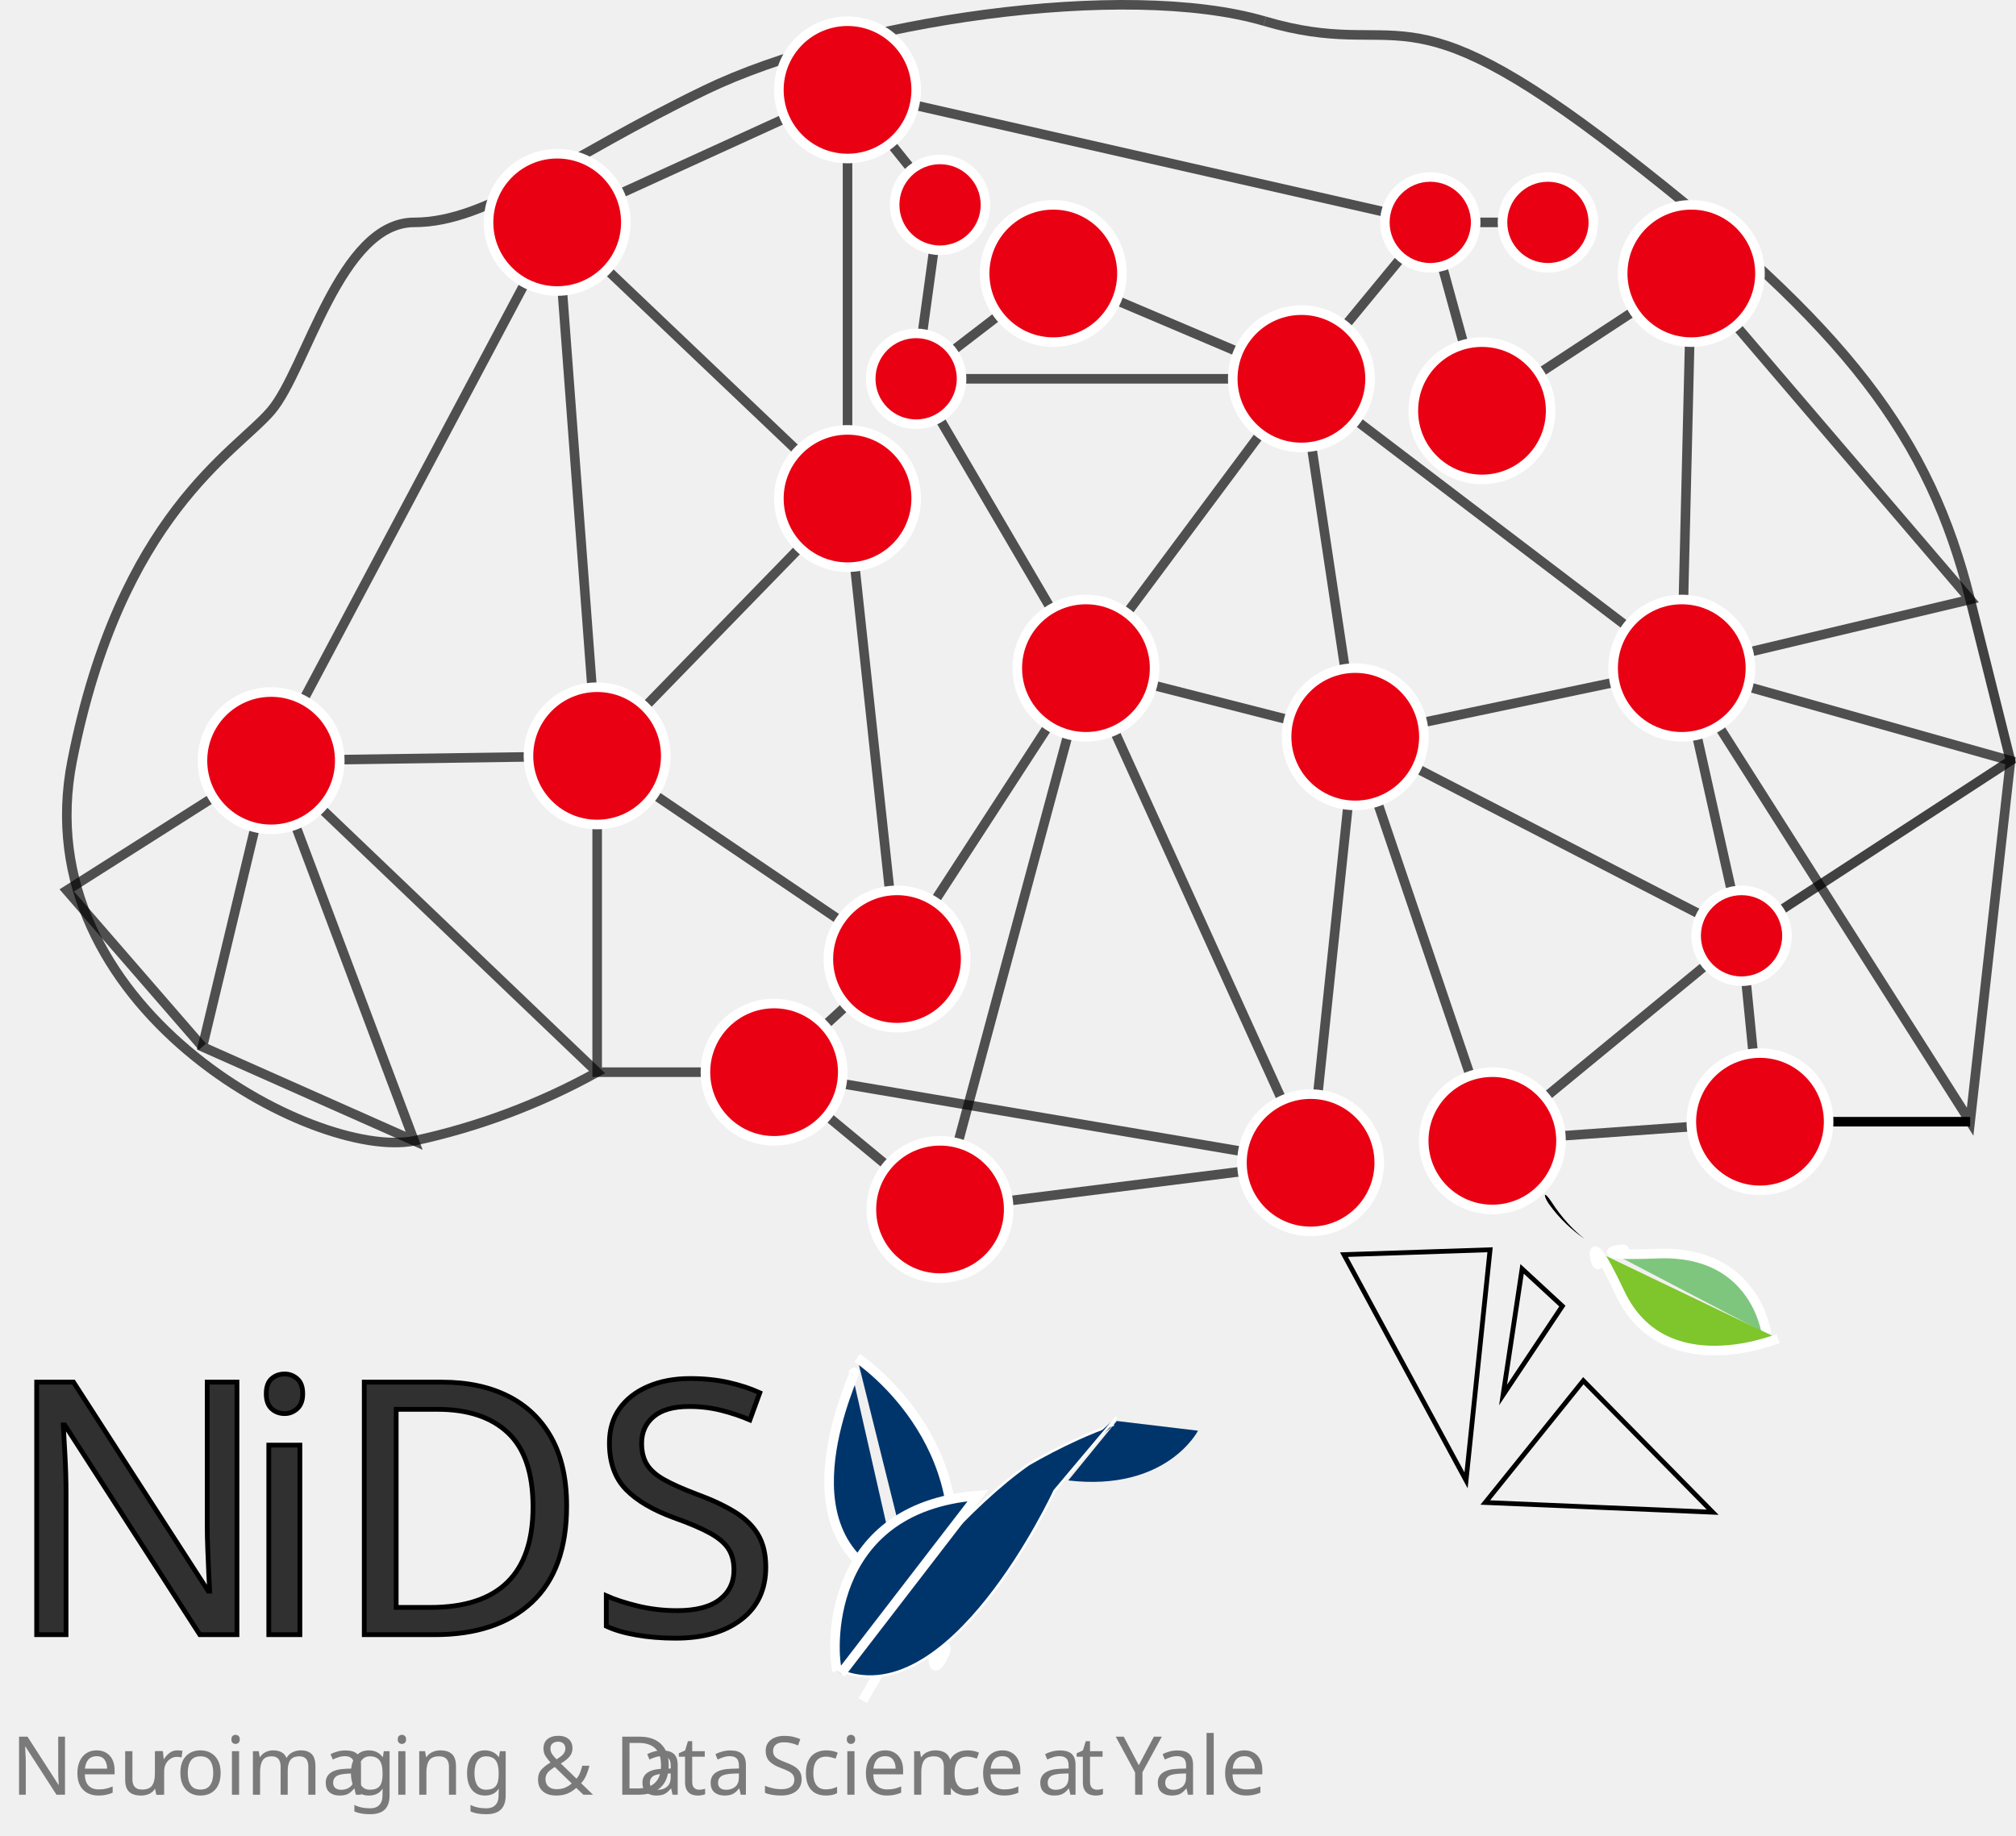
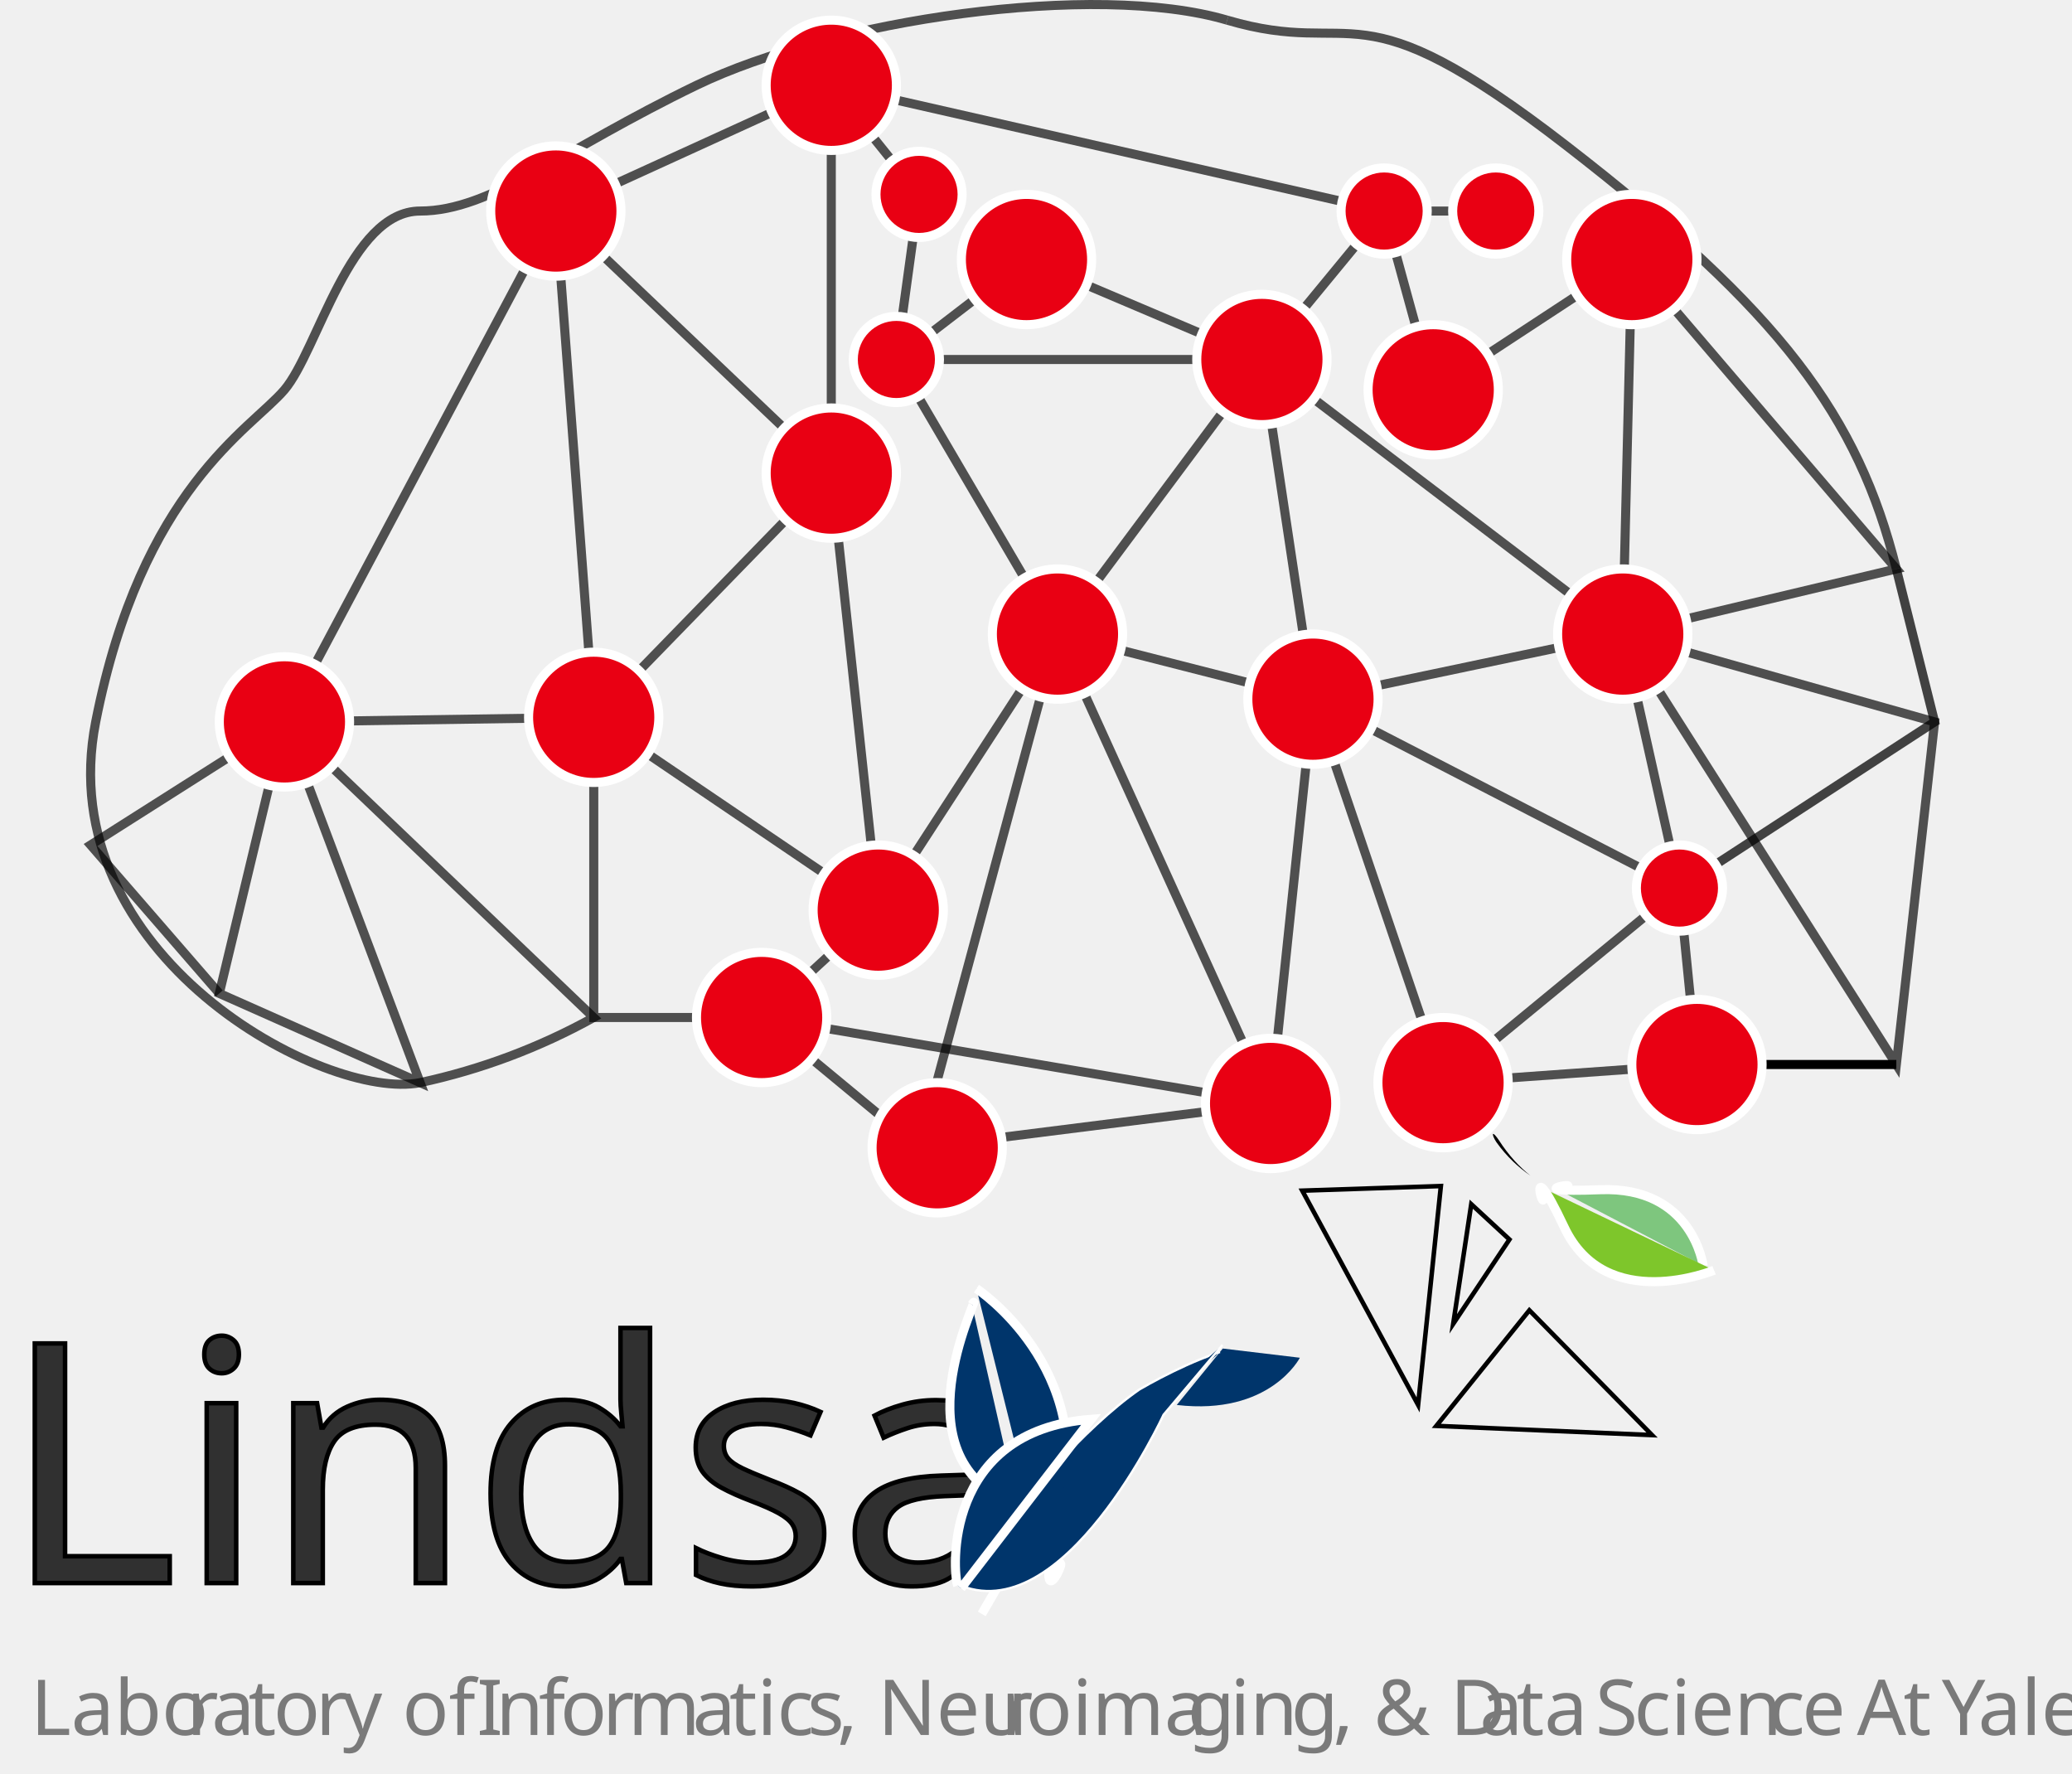
- <svg xmlns="http://www.w3.org/2000/svg" viewBox="0 0 421.69 384.02">
+ <svg xmlns="http://www.w3.org/2000/svg" viewBox="0 0 456.83 391.02">
  <defs>
-     <style>.cls-1,.cls-15,.cls-16,.cls-20,.cls-21{fill:none;}.cls-1,.cls-15,.cls-16,.cls-2,.cls-20{stroke:#000;}.cls-1,.cls-12,.cls-13,.cls-14,.cls-15,.cls-16,.cls-17,.cls-19,.cls-2,.cls-20,.cls-21{stroke-miterlimit:10;}.cls-1,.cls-13,.cls-14,.cls-15,.cls-16,.cls-17,.cls-19{stroke-width:2px;}.cls-1{opacity:0.67;}.cls-2{font-size:74px;}.cls-2,.cls-4{fill:#303030;font-family:MyriadPro-Regular, Myriad Pro;}.cls-3{letter-spacing:0.01em;}.cls-4{opacity:0.61;font-size:17px;}.cls-5{letter-spacing:-0.01em;}.cls-6{letter-spacing:-0.01em;}.cls-7{letter-spacing:0em;}.cls-8{letter-spacing:0.01em;}.cls-9{letter-spacing:-0.01em;}.cls-10{letter-spacing:-0.05em;}.cls-11{letter-spacing:-0.07em;}.cls-12,.cls-14,.cls-18{fill:#00356b;}.cls-12,.cls-13,.cls-14,.cls-17,.cls-19{stroke:#fff;}.cls-12{stroke-width:0.5px;}.cls-13{fill:#7ec67e;}.cls-16{opacity:0.73;}.cls-17{fill:#e90013;}.cls-19{fill:#7ec62b;}.cls-21{stroke:#7b7b7b;stroke-width:0px;}</style>
+     <style>.cls-1,.cls-24,.cls-25,.cls-29,.cls-30{fill:none;}.cls-1,.cls-2,.cls-24,.cls-25,.cls-29{stroke:#000;}.cls-1,.cls-2,.cls-21,.cls-22,.cls-23,.cls-24,.cls-25,.cls-26,.cls-28,.cls-29,.cls-30{stroke-miterlimit:10;}.cls-1,.cls-22,.cls-23,.cls-24,.cls-25,.cls-26,.cls-28{stroke-width:2px;}.cls-1{opacity:0.67;}.cls-2{font-size:74px;}.cls-2,.cls-3{fill:#303030;font-family:MyriadPro-Regular, Myriad Pro;}.cls-3{opacity:0.61;font-size:17px;}.cls-4{letter-spacing:0em;}.cls-5{letter-spacing:0em;}.cls-6{letter-spacing:-0.01em;}.cls-7{letter-spacing:0.02em;}.cls-8{letter-spacing:0.01em;}.cls-9{letter-spacing:-0.01em;}.cls-10{letter-spacing:0em;}.cls-11{letter-spacing:-0.01em;}.cls-12{letter-spacing:0em;}.cls-13{letter-spacing:-0.01em;}.cls-14{letter-spacing:0em;}.cls-15{letter-spacing:-0.01em;}.cls-16{letter-spacing:0.01em;}.cls-17{letter-spacing:-0.01em;}.cls-18{letter-spacing:-0.05em;}.cls-19{letter-spacing:-0.07em;}.cls-20{letter-spacing:0em;}.cls-21,.cls-23,.cls-27{fill:#00356b;}.cls-21,.cls-22,.cls-23,.cls-26,.cls-28{stroke:#fff;}.cls-21{stroke-width:0.5px;}.cls-22{fill:#7ec67e;}.cls-25{opacity:0.73;}.cls-26{fill:#e90013;}.cls-28{fill:#7ec62b;}.cls-30{stroke:#7b7b7b;stroke-width:0px;}</style>
  </defs>
  <g id="Layer_2" data-name="Layer 2">
    <g id="Layer_1-2" data-name="Layer 1">
-       <path class="cls-1" d="M264.56,4.44c-29.28-8.62-87.28,0-117,14.36S102.19,46.52,86.63,46.52,64.09,77.26,56.71,85.93,25.23,107.67,15.1,159.12s50.68,83.7,71.53,79.53a139.54,139.54,0,0,0,38.27-14.36L56.71,159.12l68.19-1,62.73,42.5-25.71,23.67,112.22,19-47-103.47L191.63,79.24h80.59l79.56,60.53-68.3,14.35,80.8,41.64-52.12,42.89" />
-       <text class="cls-2" transform="translate(0.5 341.96)">
-         <tspan class="cls-3">N</tspan>
-         <tspan x="49.43" y="0" xml:space="preserve">iDS  </tspan>
+       <path class="cls-1" d="M270.56,4.44c-29.28-8.62-87.28,0-117,14.36S108.19,46.52,92.63,46.52,70.09,77.26,62.71,85.93,31.23,107.67,21.1,159.12s50.68,83.7,71.53,79.53a139.54,139.54,0,0,0,38.27-14.36L62.71,159.12l68.19-1,62.73,42.5-25.71,23.67,112.22,19-47-103.47L197.63,79.24h80.59l79.56,60.53-68.3,14.35,80.8,41.64-52.12,42.89" />
+       <text class="cls-2" transform="translate(0.5 348.96)">Lindsa</text>
+       <text class="cls-3" transform="translate(2.33 382.44)">
+         <tspan xml:space="preserve"> Labo</tspan>
+         <tspan class="cls-4" x="38.83" y="0">r</tspan>
+         <tspan class="cls-5" x="44.3" y="0">a</tspan>
+         <tspan class="cls-6" x="52.43" y="0">t</tspan>
+         <tspan x="57.95" y="0">o</tspan>
+         <tspan class="cls-7" x="67.29" y="0">r</tspan>
+         <tspan x="73.27" y="0">y of </tspan>
+         <tspan class="cls-8" x="102.78" y="0">I</tspan>
+         <tspan x="107.01" y="0">n</tspan>
+         <tspan class="cls-9" x="116.45" y="0">f</tspan>
+         <tspan x="121.19" y="0">o</tspan>
+         <tspan class="cls-10" x="130.52" y="0">r</tspan>
+         <tspan x="136.15" y="0">m</tspan>
+         <tspan class="cls-5" x="150.33" y="0">a</tspan>
+         <tspan x="158.46" y="0">tic</tspan>
+         <tspan class="cls-11" x="175.68" y="0">s</tspan>
+         <tspan class="cls-12" x="182.22" y="0">, Neu</tspan>
+         <tspan class="cls-13" x="218.41" y="0">r</tspan>
+         <tspan class="cls-14" x="223.8" y="0">oima</tspan>
+         <tspan class="cls-6" x="259.48" y="0">g</tspan>
+         <tspan class="cls-14" x="268.89" y="0">in</tspan>
+         <tspan class="cls-15" x="282.3" y="0">g</tspan>
+         <tspan x="291.55" y="0">, &amp; D</tspan>
+         <tspan class="cls-5" x="323.88" y="0">a</tspan>
+         <tspan x="332.01" y="0">ta </tspan>
+         <tspan class="cls-16" x="349.43" y="0">S</tspan>
+         <tspan class="cls-12" x="357.91" y="0">cien</tspan>
+         <tspan class="cls-17" x="387.46" y="0">c</tspan>
+         <tspan class="cls-14" x="394.97" y="0">e </tspan>
+         <tspan class="cls-13" x="407.09" y="0">A</tspan>
+         <tspan x="417.33" y="0">t</tspan>
+         <tspan class="cls-18" x="422.95" y="0"> </tspan>
+         <tspan class="cls-19" x="425.78" y="0">Y</tspan>
+         <tspan class="cls-20" x="433.78" y="0">ale</tspan>
      </text>
-       <text class="cls-4" transform="translate(2.33 375.44)">Neu<tspan class="cls-5" x="29.07" y="0">r</tspan>
-         <tspan x="34.46" y="0">oima</tspan>
-         <tspan class="cls-6" x="70.14" y="0">g</tspan>
-         <tspan x="79.54" y="0">ing &amp; D</tspan>
-         <tspan class="cls-7" x="131.27" y="0">a</tspan>
-         <tspan x="139.4" y="0">ta </tspan>
-         <tspan class="cls-8" x="156.82" y="0">S</tspan>
-         <tspan x="165.31" y="0">cien</tspan>
-         <tspan class="cls-9" x="194.85" y="0">c</tspan>
-         <tspan x="202.37" y="0">e </tspan>
-         <tspan class="cls-7" x="214.49" y="0">a</tspan>
-         <tspan x="222.61" y="0">t</tspan>
-         <tspan class="cls-10" x="228.24" y="0"> </tspan>
-         <tspan class="cls-11" x="231.06" y="0">Y</tspan>
-         <tspan x="239.07" y="0">ale</tspan>
-       </text>
-       <path class="cls-12" d="M186.84,346l-.53-.3v0l-.15-.22a.47.47,0,0,1,.06-.09" />
-       <line class="cls-13" x1="186.31" y1="345.69" x2="180.46" y2="355.76" />
-       <path class="cls-14" d="M178.29,287.56c3.29-4.89-15.39,28.31,4.28,41.34,27,17.92-4.53,10.61,8.65,15.52" />
-       <path class="cls-14" d="M179.29,284.06s26.57,17.49,18.6,49.11,5.36,2.41-2.74,14.6" />
-       <line class="cls-15" x1="368.14" y1="234.65" x2="412.1" y2="234.65" />
-       <polyline class="cls-16" points="364.28 195.76 420.54 159.13 412.1 125.41" />
-       <polyline class="cls-1" points="124.91 158.13 124.91 224.29 161.92 224.29" />
-       <polyline class="cls-1" points="351.78 139.76 420.54 159.13 412.1 234.65 351.78 139.76 412.1 125.41 353.78 57.21" />
-       <polygon class="cls-1" points="56.71 159.13 86.63 238.65 42.35 218.98 56.71 159.13" />
-       <polyline class="cls-1" points="56.71 159.13 13.97 186.26 42.35 218.98" />
-       <polyline class="cls-1" points="116.55 46.52 177.28 104.29 177.28 18.8 299.17 46.52 272.22 79.24 227.15 139.76 196.63 253.01" />
-       <path class="cls-1" d="M412.1,125.41c-8.45-33.72-25.34-56.6-72.68-93.25s-45.58-19.1-74.86-27.72" />
-       <polyline class="cls-1" points="161.92 224.29 196.63 253.01 274.14 243.24 283.48 154.13 312.16 238.65 368.14 234.65 364.28 195.76 351.78 139.76 353.78 57.21 309.99 85.93 299.17 46.52 323.78 46.52" />
-       <line class="cls-1" x1="56.71" y1="159.12" x2="116.55" y2="46.52" />
-       <polygon class="cls-1" points="116.55 46.52 124.91 158.13 177.28 104.29 187.63 200.62 227.15 139.76 283.48 154.13 272.22 79.24 220.32 57.21 191.63 79.24 196.63 42.85 177.28 18.8 116.55 46.52" />
-       <circle class="cls-17" cx="177.28" cy="104.29" r="14.36" />
-       <circle class="cls-17" cx="283.48" cy="154.12" r="14.36" />
-       <circle class="cls-17" cx="274.14" cy="243.24" r="14.36" />
-       <circle class="cls-17" cx="227.15" cy="139.77" r="14.36" />
-       <circle class="cls-17" cx="272.22" cy="79.24" r="14.36" />
-       <circle class="cls-17" cx="309.99" cy="85.93" r="14.36" />
-       <circle class="cls-17" cx="351.78" cy="139.77" r="14.36" />
-       <circle class="cls-17" cx="353.78" cy="57.21" r="14.36" />
-       <circle class="cls-17" cx="368.14" cy="234.65" r="14.36" />
-       <circle class="cls-17" cx="220.32" cy="57.21" r="14.36" />
-       <circle class="cls-17" cx="312.16" cy="238.65" r="14.36" />
-       <path class="cls-17" d="M71.07,159.12a14.36,14.36,0,1,1-14.36-14.35A14.35,14.35,0,0,1,71.07,159.12Z" />
-       <circle class="cls-17" cx="116.55" cy="46.52" r="14.36" />
-       <circle class="cls-17" cx="187.63" cy="200.62" r="14.36" />
-       <circle class="cls-17" cx="161.92" cy="224.29" r="14.36" />
-       <circle class="cls-17" cx="124.9" cy="158.12" r="14.36" />
-       <circle class="cls-17" cx="196.63" cy="253.01" r="14.36" />
-       <circle class="cls-17" cx="191.63" cy="79.24" r="9.5" />
-       <path class="cls-17" d="M177.28,4.44A14.36,14.36,0,1,1,162.92,18.8,14.35,14.35,0,0,1,177.28,4.44" />
-       <circle class="cls-17" cx="364.28" cy="195.76" r="9.5" />
-       <circle class="cls-17" cx="299.17" cy="46.52" r="9.5" />
-       <circle class="cls-17" cx="196.63" cy="42.85" r="9.5" />
-       <circle class="cls-17" cx="323.78" cy="46.52" r="9.5" />
-       <path class="cls-18" d="M250.59,299.29s-6.53,12.81-27.14,10.41h0l10.15-12.44" />
-       <path class="cls-12" d="M175.14,349.48a330.23,330.23,0,0,1,21.17-25.89c6.18-6.71,12.72-13,18.88-17.29,2.93-1.7,6.42-3.55,10.23-5.28h0c2.41-1.1,4.95-2.14,7.56-3" />
-       <path class="cls-12" d="M233.54,296.46l-12.95,15.39h0S198.37,360,174.89,349.11" />
-       <path class="cls-14" d="M175.14,349.48c-1.06-2.87-3.34-34.11,29.44-36.63l-8.27,10.74-20.42,26.52" />
-       <path class="cls-13" d="M369.5,279s-2.24-17.53-22.68-16.75-.95-2.39-9.34,0" />
-       <path class="cls-19" d="M371.92,280s-23.9,9.89-33.05-9.49-3.58.75-4.67-8.6" />
-       <polygon class="cls-20" points="311.68 261.44 281.12 262.46 306.66 309.68 311.68 261.44" />
-       <polygon class="cls-20" points="331.19 288.83 310.68 314.31 358.24 316.34 331.19 288.83" />
-       <polygon class="cls-20" points="326.8 273.22 318.38 265.44 314.4 291.82 326.8 273.22" />
-       <path d="M331.43,259.16s0,0,0,0a31.67,31.67,0,0,1-3.78-3.08,29.69,29.69,0,0,1-3.73-4.31c-.59-.88-.89-1.71-.72-1.81s.72.56,1.3,1.42a35.1,35.1,0,0,0,3.4,4.46A31.15,31.15,0,0,0,331.43,259.16Z" />
-       <path class="cls-21" d="M331.33,259.08c.08.07.08.07,0,0s-.3-.24-.81-.69a26.5,26.5,0,0,1-2.07-1.95c-.41-.42-.84-.9-1.29-1.42s-.89-1.09-1.35-1.69c-.22-.31-.45-.61-.67-.94l-.33-.49-.08-.12-.06-.09-.1-.16-.11-.16-.1-.13-.08-.1,0,0v0l0,0-.28-.31-.1-.09-.09,0a.13.13,0,0,0-.11,0c-.05,0-.07.09-.05.21a1.67,1.67,0,0,0,.06.24l.06.15.07.17.1.2,0,.06,0,0v0h0v0l.05.08,0,0,0,0,0,0h0l0,0,.06.09.28.36c.18.24.36.48.54.7.36.44.7.83,1,1.17.61.67,1.07,1.14,1.31,1.38,1,.94,1.93,1.78,2.7,2.4l1,.76.32.24.06.05h0l0,0h0l0,0,.05,0v0h0l-.15-.09-.7-.46a28.17,28.17,0,0,1-2.55-2.07c-.25-.24-.76-.7-1.43-1.4-.33-.35-.7-.76-1.1-1.23-.21-.23-.41-.48-.63-.75l-.33-.43-.09-.12-.14-.17-.15-.2-.14-.21-.15-.21-.14-.22-.27-.42-.06-.1-.06-.1,0-.05,0-.05-.06-.09-.09-.17,0-.08,0-.08,0-.08,0-.07,0,0v0l0,0,0-.08,0-.08-.09-.24-.05-.18,0-.14a.34.34,0,0,1,0-.17c0-.08.09-.09.18,0l.18.14.12.12.13.15.4.49,0,0,0,.06.05.06,0,.07.21.29c.11.15.19.28.24.35l.06.09.07.1,0,0v0l0,0,.07.1.12.19.06.09.06.09.12.17.09.13.34.5c.21.3.44.61.66.91.44.59.88,1.13,1.3,1.63s.84,1,1.24,1.35c.78.82,1.47,1.44,2,1.87S331.33,259.08,331.33,259.08Z" />
+       <path class="cls-21" d="M222.84,346l-.53-.3v0l-.15-.22a.47.47,0,0,1,.06-.09" />
+       <line class="cls-22" x1="222.31" y1="345.69" x2="216.46" y2="355.76" />
+       <path class="cls-23" d="M214.29,287.56c3.29-4.89-15.39,28.31,4.28,41.34,27,17.92-4.53,10.61,8.65,15.52" />
+       <path class="cls-23" d="M215.29,284.06s26.57,17.49,18.6,49.11,5.36,2.41-2.74,14.6" />
+       <line class="cls-24" x1="374.14" y1="234.65" x2="418.1" y2="234.65" />
+       <polyline class="cls-25" points="370.28 195.76 426.54 159.13 418.1 125.41" />
+       <polyline class="cls-1" points="130.91 158.13 130.91 224.29 167.92 224.29" />
+       <polyline class="cls-1" points="357.78 139.76 426.54 159.13 418.1 234.65 357.78 139.76 418.1 125.41 359.78 57.21" />
+       <polygon class="cls-1" points="62.71 159.13 92.63 238.65 48.35 218.98 62.71 159.13" />
+       <polyline class="cls-1" points="62.71 159.13 19.97 186.26 48.35 218.98" />
+       <polyline class="cls-1" points="122.55 46.52 183.28 104.29 183.28 18.8 305.17 46.52 278.22 79.24 233.15 139.76 202.63 253.01" />
+       <path class="cls-1" d="M418.1,125.41c-8.45-33.72-25.34-56.6-72.68-93.25s-45.58-19.1-74.86-27.72" />
+       <polyline class="cls-1" points="167.92 224.29 202.63 253.01 280.14 243.24 289.48 154.13 318.16 238.65 374.14 234.65 370.28 195.76 357.78 139.76 359.78 57.21 315.99 85.93 305.17 46.52 329.78 46.52" />
+       <line class="cls-1" x1="62.71" y1="159.12" x2="122.55" y2="46.52" />
+       <polygon class="cls-1" points="122.55 46.52 130.91 158.13 183.28 104.29 193.63 200.62 233.15 139.76 289.48 154.13 278.22 79.24 226.32 57.21 197.63 79.24 202.63 42.85 183.28 18.8 122.55 46.52" />
+       <circle class="cls-26" cx="183.28" cy="104.29" r="14.36" />
+       <circle class="cls-26" cx="289.48" cy="154.12" r="14.36" />
+       <circle class="cls-26" cx="280.14" cy="243.24" r="14.36" />
+       <circle class="cls-26" cx="233.15" cy="139.77" r="14.36" />
+       <circle class="cls-26" cx="278.22" cy="79.24" r="14.36" />
+       <circle class="cls-26" cx="315.99" cy="85.93" r="14.36" />
+       <circle class="cls-26" cx="357.78" cy="139.77" r="14.36" />
+       <circle class="cls-26" cx="359.78" cy="57.21" r="14.36" />
+       <circle class="cls-26" cx="374.14" cy="234.65" r="14.36" />
+       <circle class="cls-26" cx="226.32" cy="57.21" r="14.36" />
+       <circle class="cls-26" cx="318.16" cy="238.65" r="14.36" />
+       <path class="cls-26" d="M77.07,159.12a14.36,14.36,0,1,1-14.36-14.35A14.35,14.35,0,0,1,77.07,159.12Z" />
+       <circle class="cls-26" cx="122.55" cy="46.52" r="14.36" />
+       <circle class="cls-26" cx="193.63" cy="200.62" r="14.36" />
+       <circle class="cls-26" cx="167.92" cy="224.29" r="14.36" />
+       <circle class="cls-26" cx="130.9" cy="158.12" r="14.36" />
+       <circle class="cls-26" cx="206.63" cy="253.01" r="14.36" />
+       <circle class="cls-26" cx="197.63" cy="79.24" r="9.5" />
+       <path class="cls-26" d="M183.28,4.44A14.36,14.36,0,1,1,168.92,18.8,14.35,14.35,0,0,1,183.28,4.44" />
+       <circle class="cls-26" cx="370.28" cy="195.76" r="9.5" />
+       <circle class="cls-26" cx="305.17" cy="46.52" r="9.5" />
+       <circle class="cls-26" cx="202.63" cy="42.85" r="9.5" />
+       <circle class="cls-26" cx="329.78" cy="46.52" r="9.5" />
+       <path class="cls-27" d="M286.59,299.29s-6.53,12.81-27.14,10.41h0l10.15-12.44" />
+       <path class="cls-21" d="M211.14,349.48a330.23,330.23,0,0,1,21.17-25.89c6.18-6.71,12.72-13,18.88-17.29,2.93-1.7,6.42-3.55,10.23-5.28h0c2.41-1.1,5-2.14,7.56-3" />
+       <path class="cls-21" d="M269.54,296.46l-13,15.39h0S234.37,360,210.89,349.11" />
+       <path class="cls-23" d="M211.14,349.48c-1.06-2.87-3.34-34.11,29.44-36.63l-8.27,10.74-20.42,26.52" />
+       <path class="cls-22" d="M375.5,279s-2.24-17.53-22.68-16.75-.95-2.39-9.34,0" />
+       <path class="cls-28" d="M377.92,280s-23.9,9.89-33.05-9.49-3.58.75-4.67-8.6" />
+       <polygon class="cls-29" points="317.68 261.44 287.12 262.46 312.66 309.68 317.68 261.44" />
+       <polygon class="cls-29" points="337.19 288.83 316.68 314.31 364.24 316.34 337.19 288.83" />
+       <polygon class="cls-29" points="332.8 273.22 324.38 265.44 320.4 291.82 332.8 273.22" />
+       <path d="M337.43,259.16s0,0,0,0a31.67,31.67,0,0,1-3.78-3.08,29.69,29.69,0,0,1-3.73-4.31c-.59-.88-.89-1.71-.72-1.81s.72.56,1.3,1.42a35.1,35.1,0,0,0,3.4,4.46A31.15,31.15,0,0,0,337.43,259.16Z" />
+       <path class="cls-30" d="M337.33,259.08c.08.07.08.07,0,0s-.3-.24-.81-.69a26.5,26.5,0,0,1-2.07-1.95c-.41-.42-.84-.9-1.29-1.42s-.89-1.09-1.35-1.69c-.22-.31-.45-.61-.67-.94l-.33-.49-.08-.12-.06-.09-.1-.16-.11-.16-.1-.13-.08-.1,0,0v0l0,0-.28-.31-.1-.09-.09,0a.13.13,0,0,0-.11,0c-.05,0-.07.09-.05.21a1.67,1.67,0,0,0,.06.24l.06.15.07.17.1.2,0,.06,0,0v0h0v0l.05.08,0,0,0,0,0,0h0l0,0,.06.09.28.36c.18.24.36.48.54.7.36.44.7.83,1,1.17.61.67,1.07,1.14,1.31,1.38,1,.94,1.93,1.78,2.7,2.4l1,.76.32.24.06.05h0l0,0h0l0,0,.05,0v0h0l-.15-.09-.7-.46a28.17,28.17,0,0,1-2.55-2.07c-.25-.24-.76-.7-1.43-1.4-.33-.35-.7-.76-1.1-1.23-.21-.23-.41-.48-.63-.75l-.33-.43-.09-.12-.14-.17-.15-.2-.14-.21-.15-.21-.14-.22-.27-.42-.06-.1-.06-.1,0-.05,0-.05-.06-.09-.09-.17,0-.08,0-.08,0-.08,0-.07,0,0v0l0,0,0-.08,0-.08-.09-.24-.05-.18,0-.14a.34.34,0,0,1,0-.17c0-.08.09-.09.18,0l.18.14.12.12.13.15.4.49,0,0,0,.06.05.06,0,.07.21.29c.11.15.19.28.24.35l.06.09.07.1,0,0v0l0,0,.07.1.12.19.06.09.06.09.12.17.09.13.34.5c.21.3.44.61.66.91.44.59.88,1.13,1.3,1.63s.84,1,1.24,1.35c.78.82,1.47,1.44,2,1.87S337.33,259.08,337.33,259.08Z" />
    </g>
  </g>
</svg>
